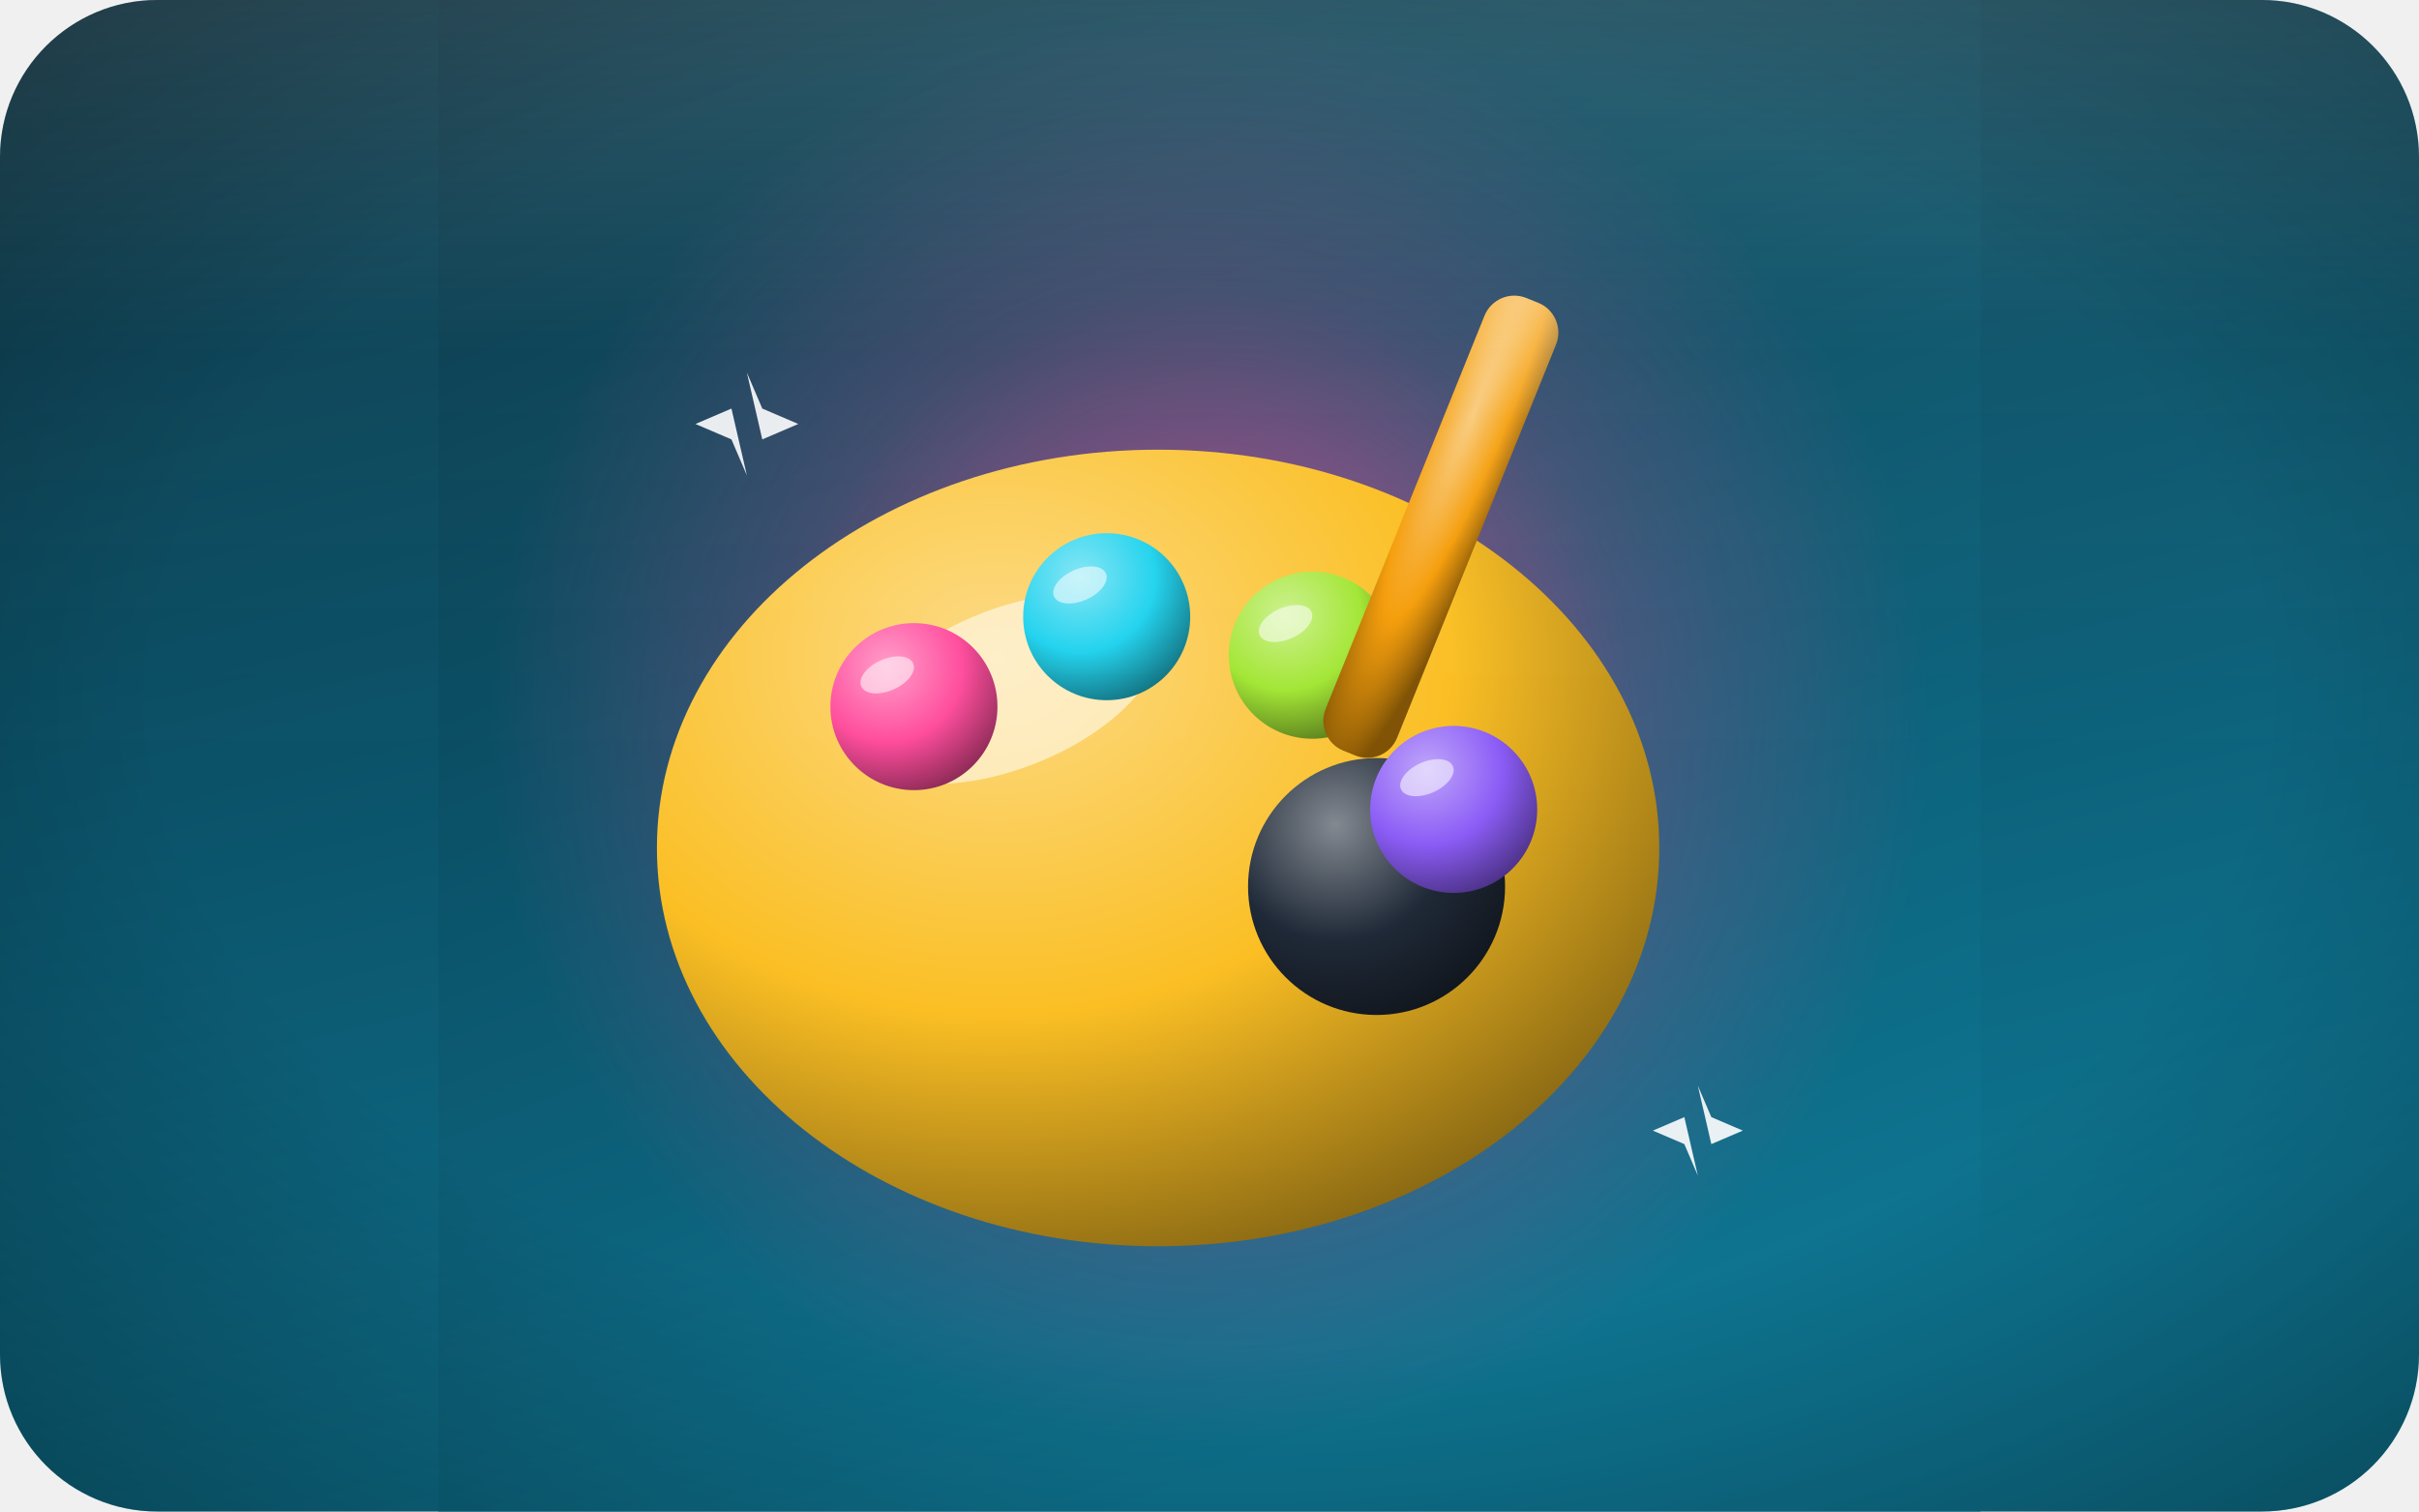
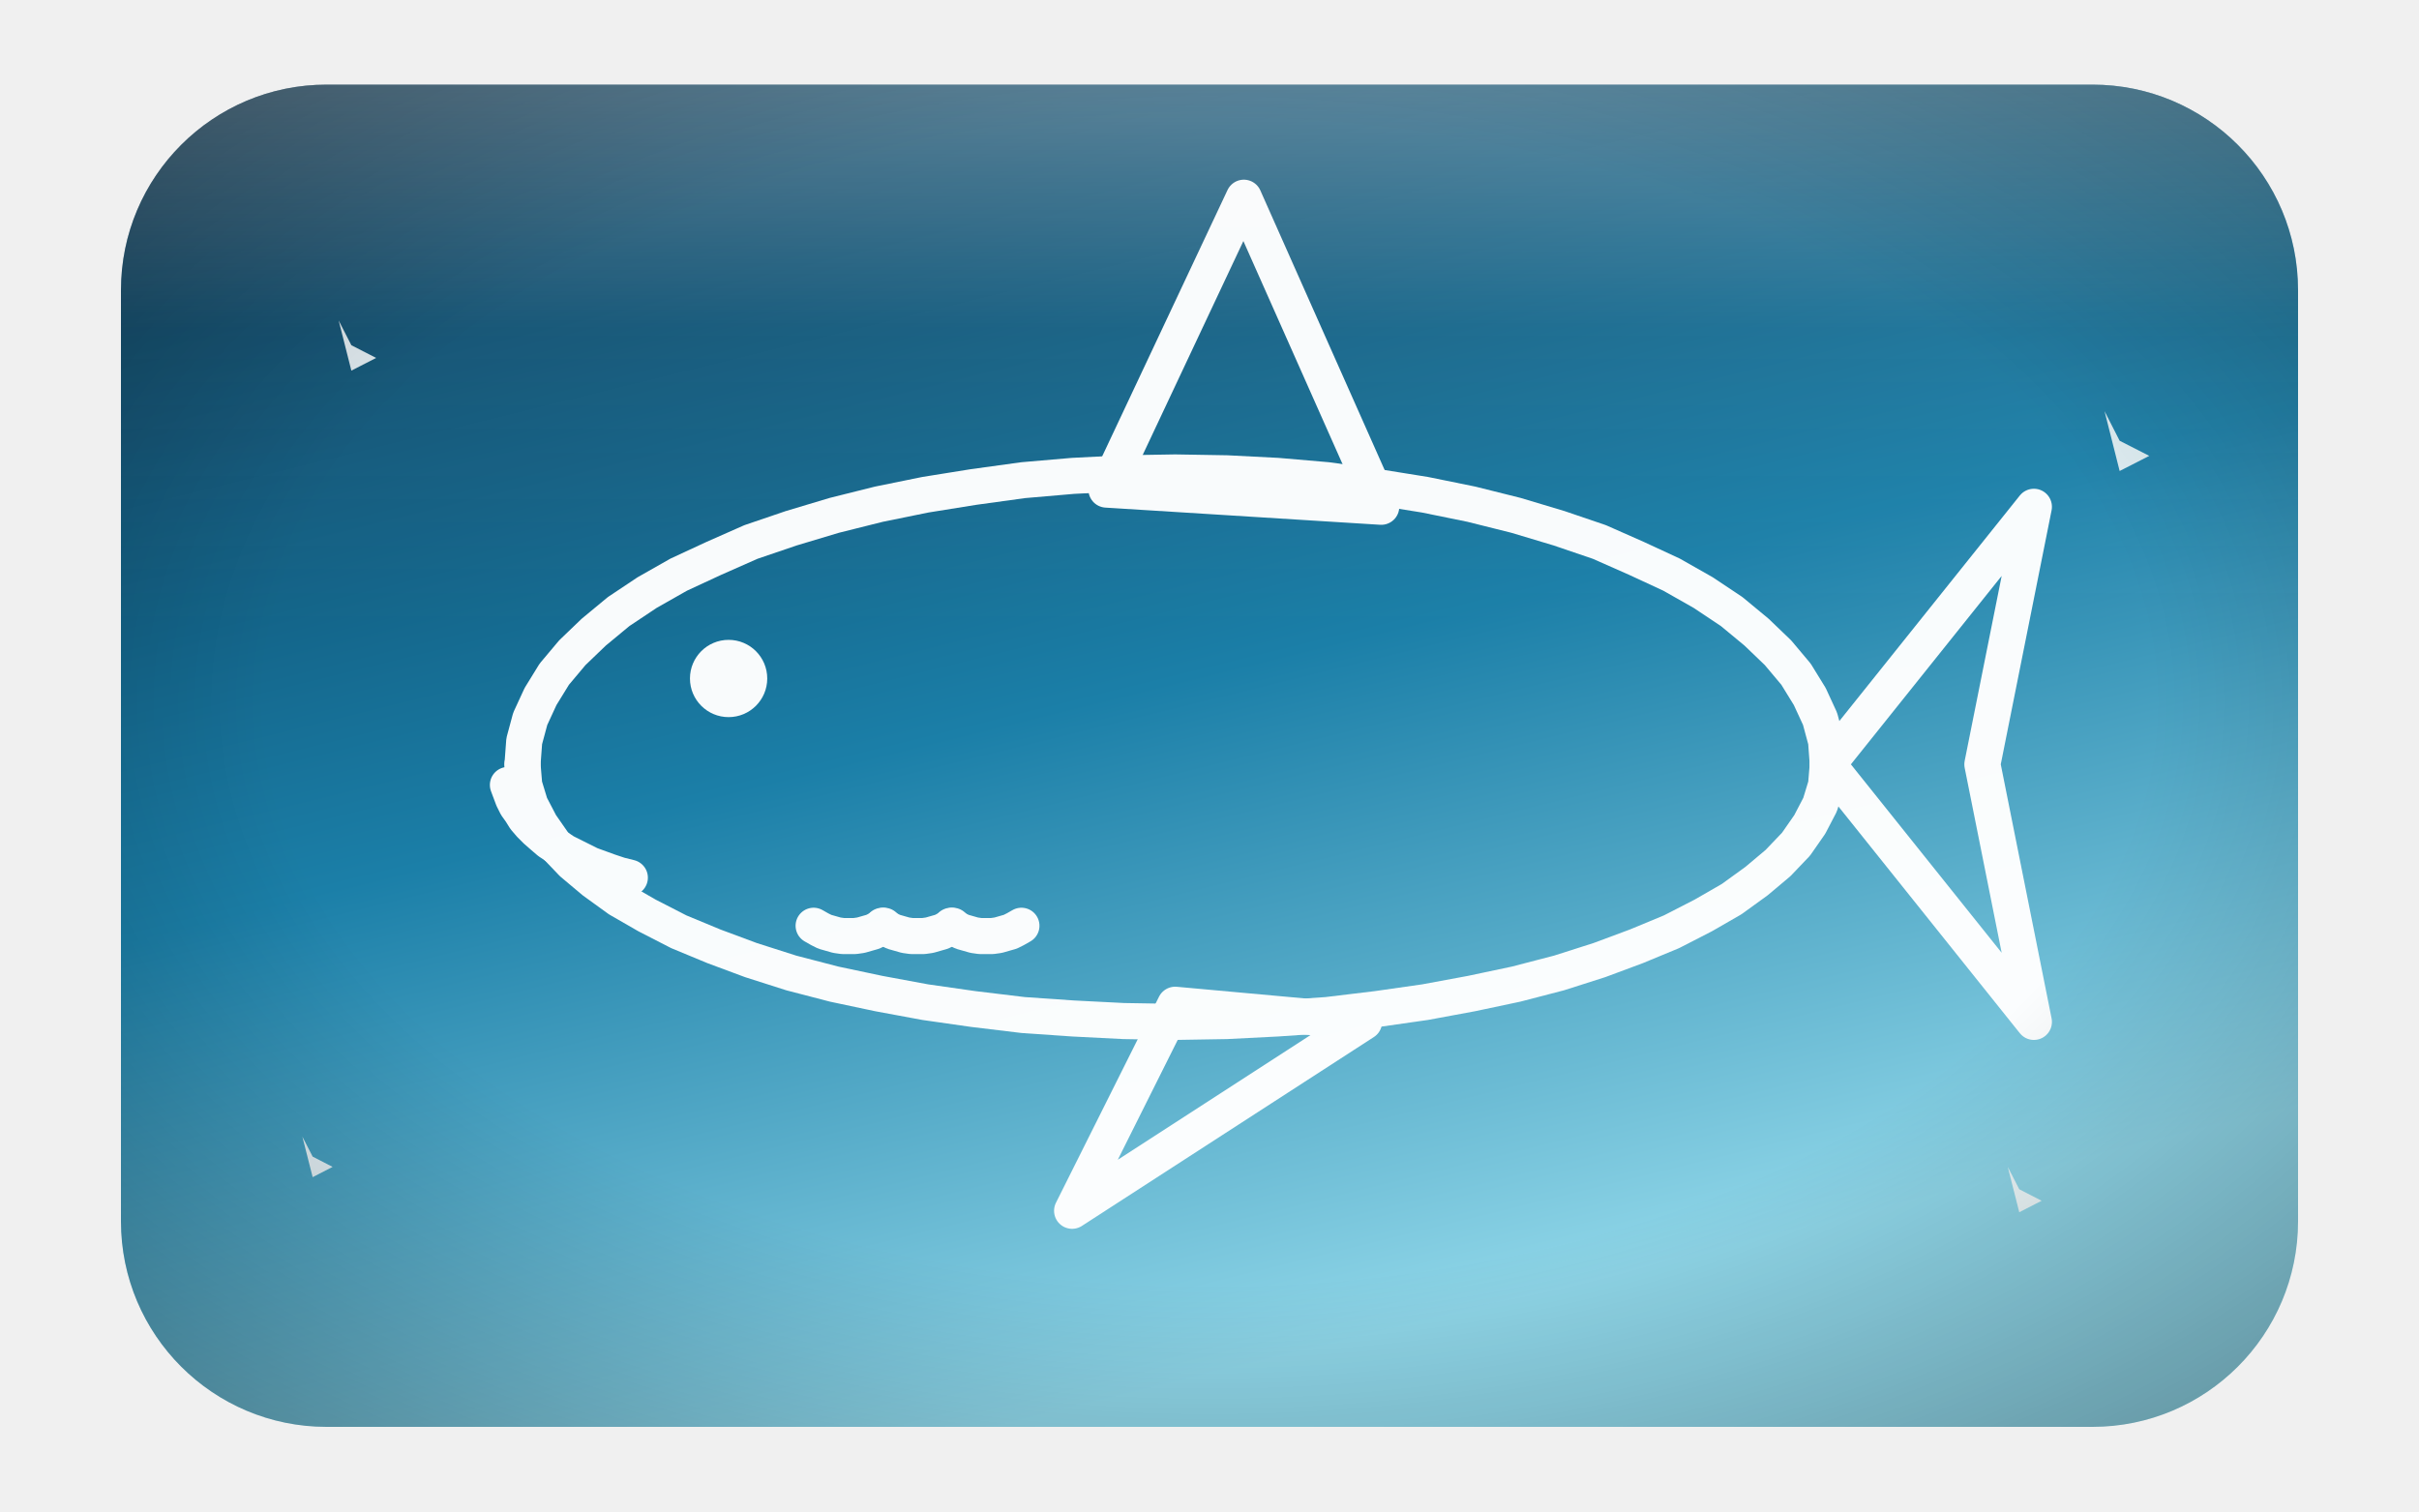
<svg xmlns="http://www.w3.org/2000/svg" viewBox="0 0 400 250" width="400" height="250" role="img">
  <defs>
-     <linearGradient id="a23_bg" x1="0" y1="0" x2="0.4" y2="1">
-       <stop offset="0%" stop-color="#083344" />
-       <stop offset="100%" stop-color="#0e7490" />
+     <linearGradient id="o23_bg" x1="0" y1="0" x2="0.4" y2="1">
+       <stop offset="0%" stop-color="#04304d" />
+       <stop offset="55%" stop-color="#1b7fa8" />
+       <stop offset="100%" stop-color="#8fd6e8" />
    </linearGradient>
-     <linearGradient id="a23_sheen" x1="0" y1="0" x2="0" y2="1">
-       <stop offset="0%" stop-color="#ffffff" stop-opacity="0.30" />
-       <stop offset="45%" stop-color="#ffffff" stop-opacity="0.05" />
-       <stop offset="100%" stop-color="#ffffff" stop-opacity="0" />
+     <linearGradient id="o23_sheen" x1="0" y1="0" x2="0" y2="1">
+       <stop offset="0%" stop-color="#fff" stop-opacity="0.32" />
+       <stop offset="45%" stop-color="#fff" stop-opacity="0.05" />
+       <stop offset="100%" stop-color="#fff" stop-opacity="0" />
    </linearGradient>
-     <radialGradient id="a23_vig" cx="50%" cy="46%" r="72%">
-       <stop offset="60%" stop-color="#000000" stop-opacity="0" />
-       <stop offset="100%" stop-color="#000000" stop-opacity="0.32" />
+     <radialGradient id="o23_vig" cx="50%" cy="46%" r="72%">
+       <stop offset="60%" stop-color="#000" stop-opacity="0" />
+       <stop offset="100%" stop-color="#000" stop-opacity="0.30" />
    </radialGradient>
-     <clipPath id="a23_card">
-       <rect width="240" height="240" rx="34" />
-     </clipPath>
-     <radialGradient id="a23_bl1" cx="50%" cy="50%" r="50%">
-       <stop offset="0%" stop-color="#ff4d9d" stop-opacity="0.80" />
-       <stop offset="60%" stop-color="#ff4d9d" stop-opacity="0.21" />
-       <stop offset="100%" stop-color="#ff4d9d" stop-opacity="0" />
-     </radialGradient>
-     <radialGradient id="a23_g2" cx="34%" cy="26%" r="82%">
-       <stop offset="0%" stop-color="#fcdb86" />
-       <stop offset="55%" stop-color="#fbbf24" />
-       <stop offset="100%" stop-color="#826312" />
-     </radialGradient>
-     <radialGradient id="a23_g3" cx="34%" cy="26%" r="82%">
-       <stop offset="0%" stop-color="#838991" />
-       <stop offset="55%" stop-color="#1f2937" />
-       <stop offset="100%" stop-color="#10151c" />
-     </radialGradient>
-     <radialGradient id="a23_g4" cx="34%" cy="26%" r="82%">
-       <stop offset="0%" stop-color="#ff9dc9" />
-       <stop offset="55%" stop-color="#ff4d9d" />
-       <stop offset="100%" stop-color="#842851" />
-     </radialGradient>
-     <radialGradient id="a23_g5" cx="34%" cy="26%" r="82%">
-       <stop offset="0%" stop-color="#85e6f5" />
-       <stop offset="55%" stop-color="#22d3ee" />
-       <stop offset="100%" stop-color="#116d7b" />
-     </radialGradient>
-     <radialGradient id="a23_g6" cx="34%" cy="26%" r="82%">
-       <stop offset="0%" stop-color="#ccf18f" />
-       <stop offset="55%" stop-color="#a3e635" />
-       <stop offset="100%" stop-color="#54771b" />
-     </radialGradient>
-     <radialGradient id="a23_g7" cx="34%" cy="26%" r="82%">
-       <stop offset="0%" stop-color="#bfa5fa" />
-       <stop offset="55%" stop-color="#8b5cf6" />
-       <stop offset="100%" stop-color="#482f7f" />
-     </radialGradient>
-     <radialGradient id="a23_g8" cx="34%" cy="26%" r="82%">
-       <stop offset="0%" stop-color="#f9c978" />
-       <stop offset="55%" stop-color="#f59e0b" />
-       <stop offset="100%" stop-color="#7f5205" />
-     </radialGradient>
-     <clipPath id="a23_card2">
-       <rect width="400" height="250" rx="26" />
+     <clipPath id="o23_card">
+       <rect x="20" y="14" width="360" height="222" rx="34" />
    </clipPath>
  </defs>
-   <g clip-path="url(#a23_card2)">
-     <rect width="400" height="250" fill="url(#a23_bg)" />
-     <g transform="translate(72.50,0) scale(1.0625)">
-       <rect width="240" height="240" fill="url(#a23_bg)" />
-       <circle cx="120" cy="112.8" r="112" fill="url(#a23_bl1)" />
-       <ellipse cx="112" cy="132" rx="78" ry="62" fill="url(#a23_g2)" />
-       <ellipse cx="88.6" cy="107.2" rx="24.96" ry="12.4" fill="#ffffff" opacity="0.55" transform="rotate(-22 88.6 107.2)" />
-       <circle cx="146" cy="138" r="20" fill="url(#a23_g3)" />
-       <circle cx="74" cy="110" r="13" fill="url(#a23_g4)" />
-       <ellipse cx="69.84" cy="105.06" rx="4.42" ry="2.47" fill="#ffffff" opacity="0.55" transform="rotate(-24 69.84 105.06)" />
-       <circle cx="104" cy="96" r="13" fill="url(#a23_g5)" />
-       <ellipse cx="99.84" cy="91.06" rx="4.42" ry="2.47" fill="#ffffff" opacity="0.55" transform="rotate(-24 99.84 91.06)" />
-       <circle cx="136" cy="102" r="13" fill="url(#a23_g6)" />
-       <ellipse cx="131.84" cy="97.06" rx="4.42" ry="2.47" fill="#ffffff" opacity="0.55" transform="rotate(-24 131.84 97.06)" />
-       <circle cx="158" cy="126" r="13" fill="url(#a23_g7)" />
-       <ellipse cx="153.84" cy="121.06" rx="4.42" ry="2.47" fill="#ffffff" opacity="0.55" transform="rotate(-24 153.84 121.06)" />
-       <rect x="150" y="44" width="12" height="76" rx="5" fill="url(#a23_g8)" transform="rotate(22 156 82)" />
-       <rect x="150" y="44" width="12" height="41.8" rx="5" fill="url(#a23_sheen)" transform="rotate(22 156 82)" />
-       <path d="M48 58 L50.4 63.6 L56 66 L50.4 68.4 Z M48 74 L45.6 68.4 L40 66 L45.6 63.6 Z" fill="#ffffff" opacity="0.90" />
-       <path d="M196 169 L198.1 173.9 L203 176 L198.1 178.1 Z M196 183 L193.9 178.1 L189 176 L193.9 173.9 Z" fill="#ffffff" opacity="0.90" />
+   <rect x="20" y="14" width="360" height="222" rx="34" fill="url(#o23_bg)" />
+   <g clip-path="url(#o23_card)">
+     <rect x="20" y="14" width="360" height="90" fill="url(#o23_sheen)" />
+     <g transform="translate(58.0,18.5) scale(1.420)" fill="none" stroke="#fff" stroke-width="4.2" stroke-linecap="round" stroke-linejoin="round" opacity="0.97">
+       <polyline points="172.0,76.0 171.8,73.3 171.1,70.7 169.9,68.1 168.3,65.5 166.2,63.0 163.7,60.6 160.8,58.2 157.5,56.0 153.8,53.9 149.7,52.0 145.4,50.1 140.7,48.5 135.7,47.0 130.5,45.7 125.1,44.6 119.5,43.7 113.7,42.9 107.9,42.4 102.0,42.1 96.0,42.0 90.0,42.1 84.1,42.4 78.3,42.9 72.5,43.7 66.9,44.6 61.5,45.7 56.3,47.0 51.3,48.5 46.6,50.1 42.3,52.0 38.2,53.9 34.5,56.0 31.2,58.2 28.3,60.6 25.8,63.0 23.7,65.5 22.1,68.1 20.9,70.7 20.2,73.3 20.0,76.0" />
+       <polyline points="20.0,76.0 20.2,78.4 20.9,80.7 22.1,83.0 23.7,85.3 25.8,87.5 28.3,89.6 31.2,91.7 34.5,93.6 38.2,95.5 42.3,97.2 46.6,98.8 51.3,100.3 56.3,101.6 61.5,102.7 66.9,103.7 72.5,104.5 78.3,105.2 84.1,105.6 90.0,105.9 96.0,106.0 102.0,105.9 107.9,105.6 113.7,105.2 119.5,104.5 125.1,103.7 130.5,102.7 135.7,101.6 140.7,100.3 145.4,98.8 149.7,97.2 153.8,95.5 157.5,93.6 160.8,91.7 163.7,89.6 166.2,87.5 168.3,85.3 169.9,83.0 171.1,80.7 171.8,78.4 172.0,76.0" />
+       <polygon points="88.0,44.0 104.0,10.0 120.0,46.0" />
+       <polygon points="172.0,76.0 196.0,46.0 190.0,76.0 196.0,106.0" />
+       <polygon points="96.0,104.0 84.0,128.0 118.0,106.0" />
+       <circle cx="44.0" cy="66.0" r="4.5" fill="#fff" stroke="none" />
+       <polyline points="18.3,78.4 18.6,79.2 18.9,80.0 19.3,80.8 19.8,81.5 20.3,82.3 20.9,83.0 21.6,83.7 22.4,84.4 23.1,85.0 24.0,85.6 24.9,86.2 25.9,86.7 26.9,87.2 27.9,87.7 29.0,88.1 30.1,88.5 31.3,88.9 32.5,89.2" />
+       <polyline points="53.9,94.8 54.6,95.2 55.2,95.5 55.9,95.7 56.6,95.9 57.3,96.0 58.0,96.0 58.7,96.0 59.4,95.9 60.1,95.7 60.8,95.5 61.4,95.2 62.1,94.8" />
+       <polyline points="61.9,94.8 62.6,95.2 63.2,95.5 63.9,95.7 64.6,95.9 65.3,96.0 66.0,96.0 66.7,96.0 67.4,95.9 68.1,95.7 68.8,95.5 69.4,95.2 70.1,94.8" />
+       <polyline points="69.9,94.8 70.6,95.2 71.2,95.5 71.9,95.7 72.6,95.9 73.3,96.0 74.0,96.0 74.7,96.0 75.4,95.9 76.1,95.7 76.8,95.5 77.4,95.2 78.1,94.8" />
    </g>
-     <rect width="400" height="125" fill="url(#a23_sheen)" opacity="0.5" />
-     <rect width="400" height="250" fill="url(#a23_vig)" />
+     <path d="M 56 53 l 2.1 4.1 l 4.1 2.1 l -4.1 2.1 Z" fill="#fff" opacity="0.85" />
+     <path d="M 348 68 l 2.5 4.9 l 4.9 2.5 l -4.9 2.5 Z" fill="#fff" opacity="0.85" />
+     <path d="M 332 193 l 1.9 3.7 l 3.7 1.9 l -3.7 1.9 Z" fill="#fff" opacity="0.85" />
+     <path d="M 50 188 l 1.7 3.3 l 3.3 1.7 l -3.3 1.7 Z" fill="#fff" opacity="0.85" />
+     <rect x="20" y="14" width="360" height="222" rx="34" fill="url(#o23_vig)" />
  </g>
</svg>
